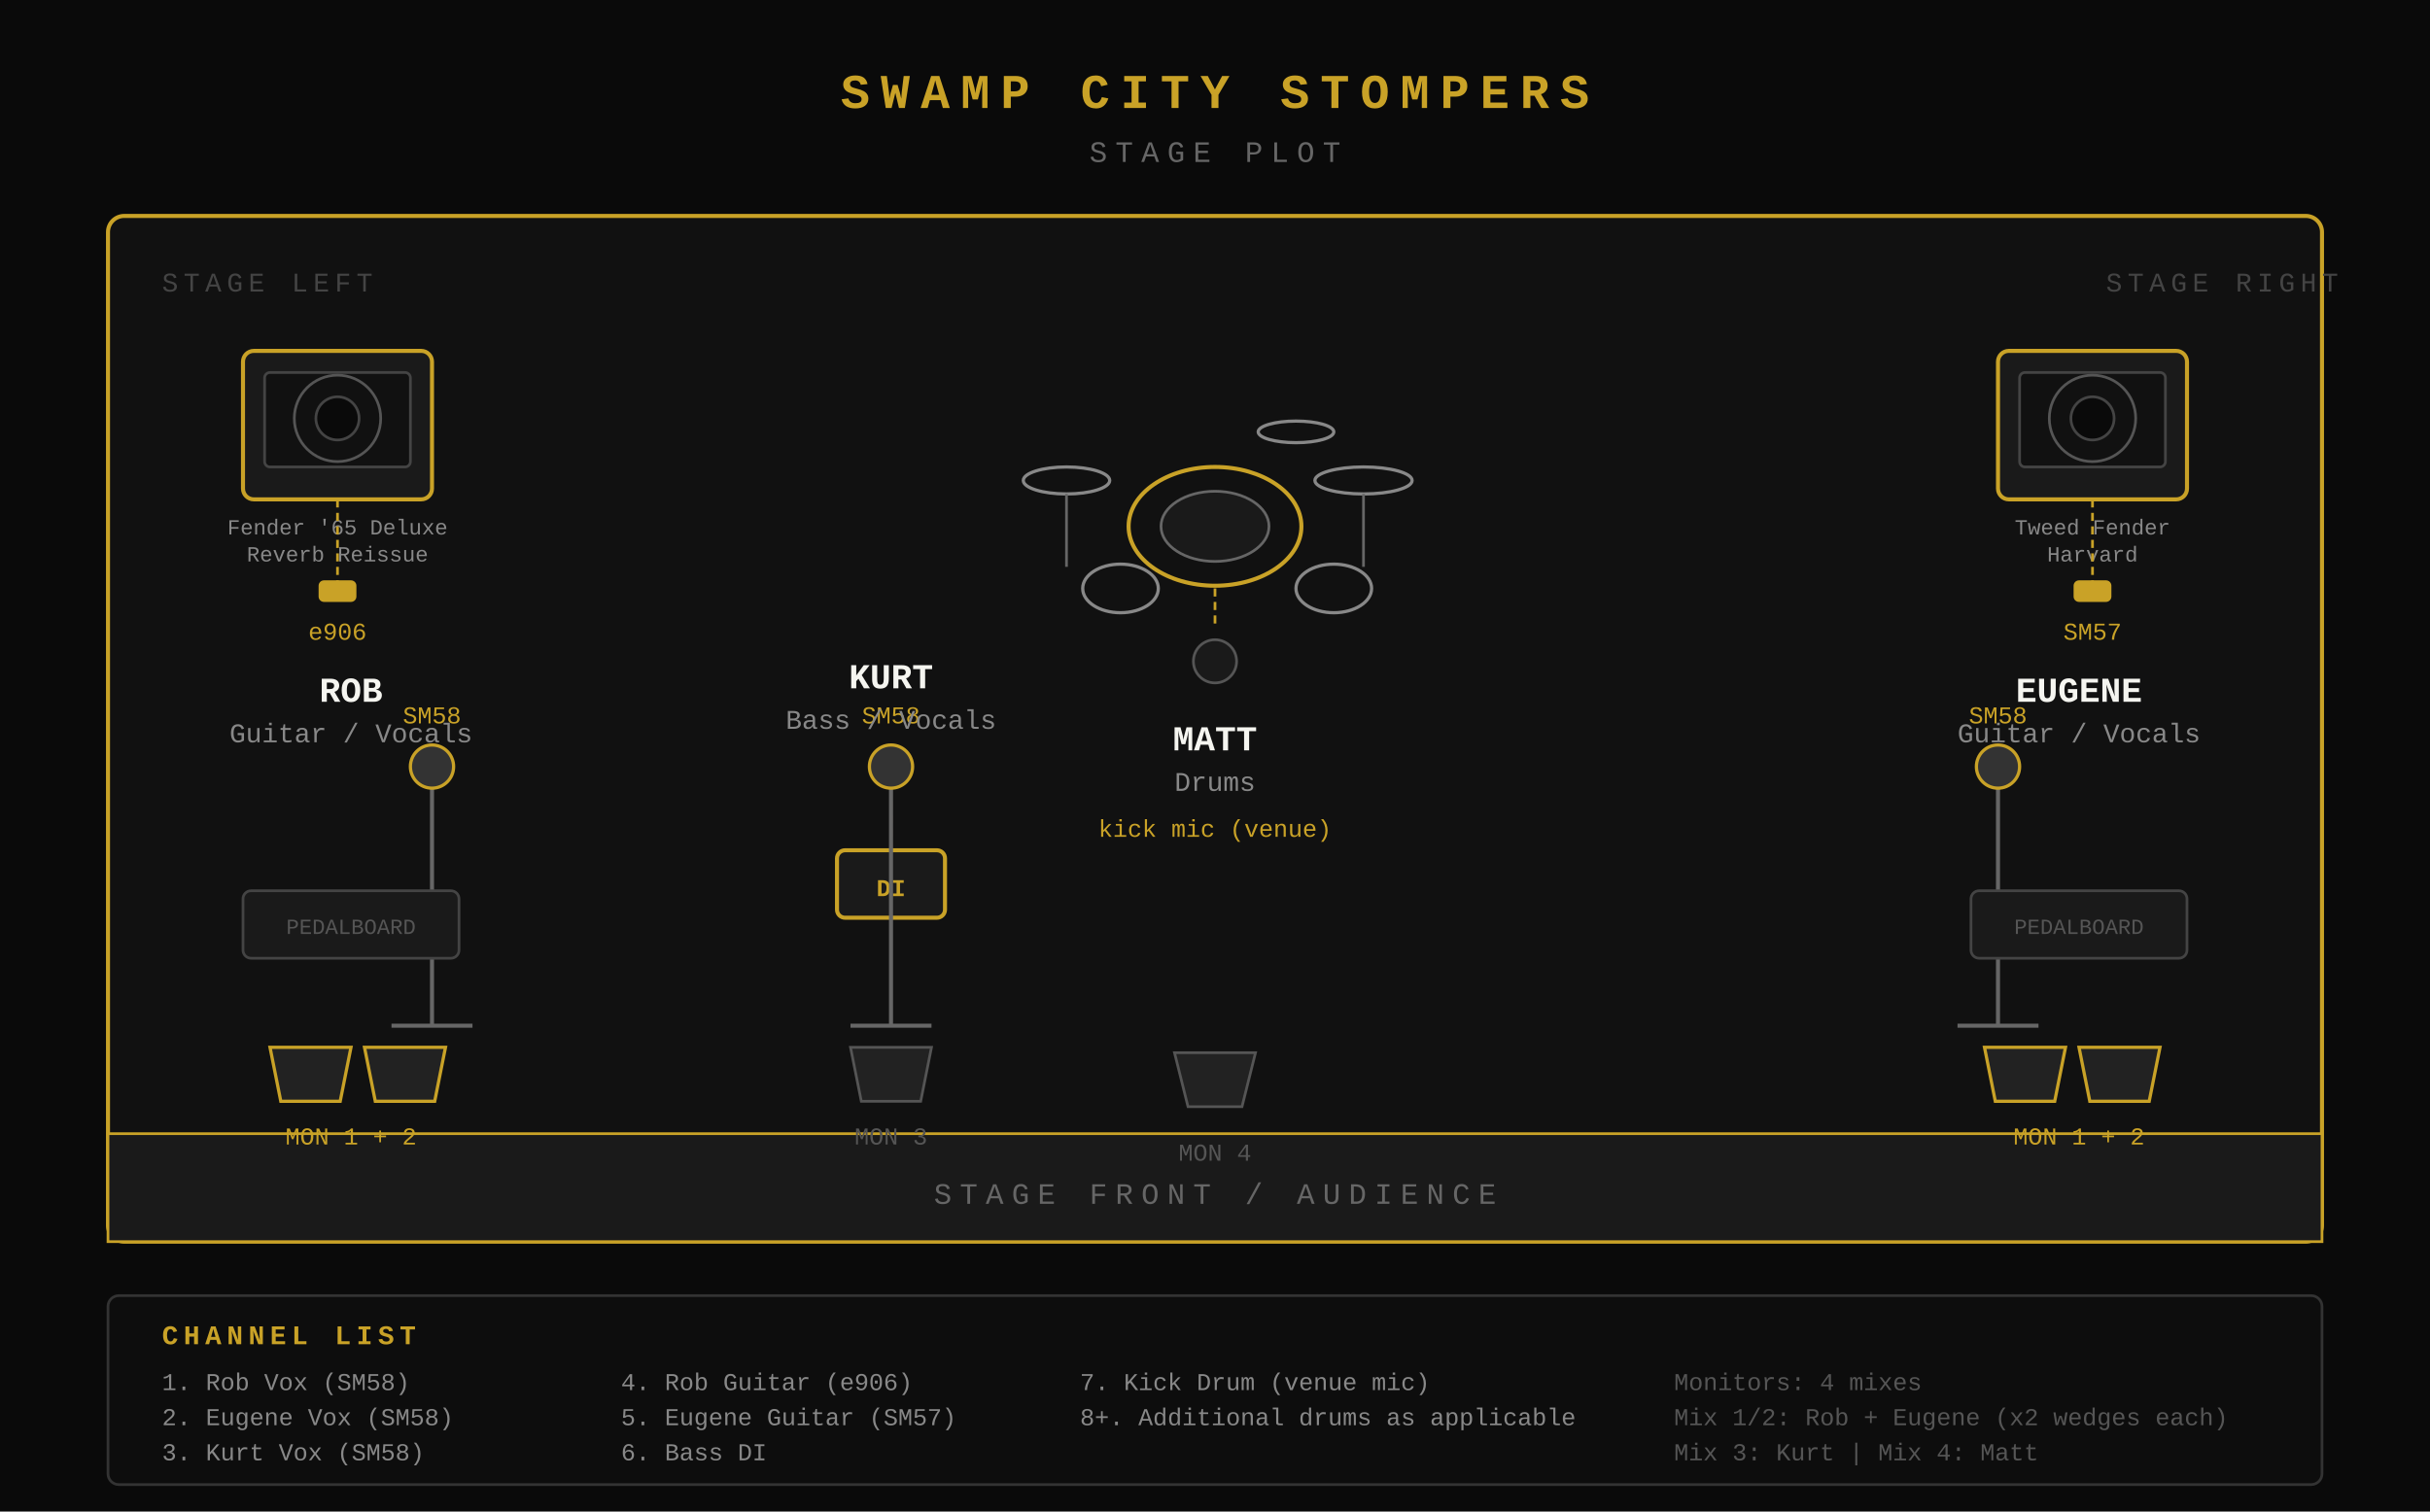
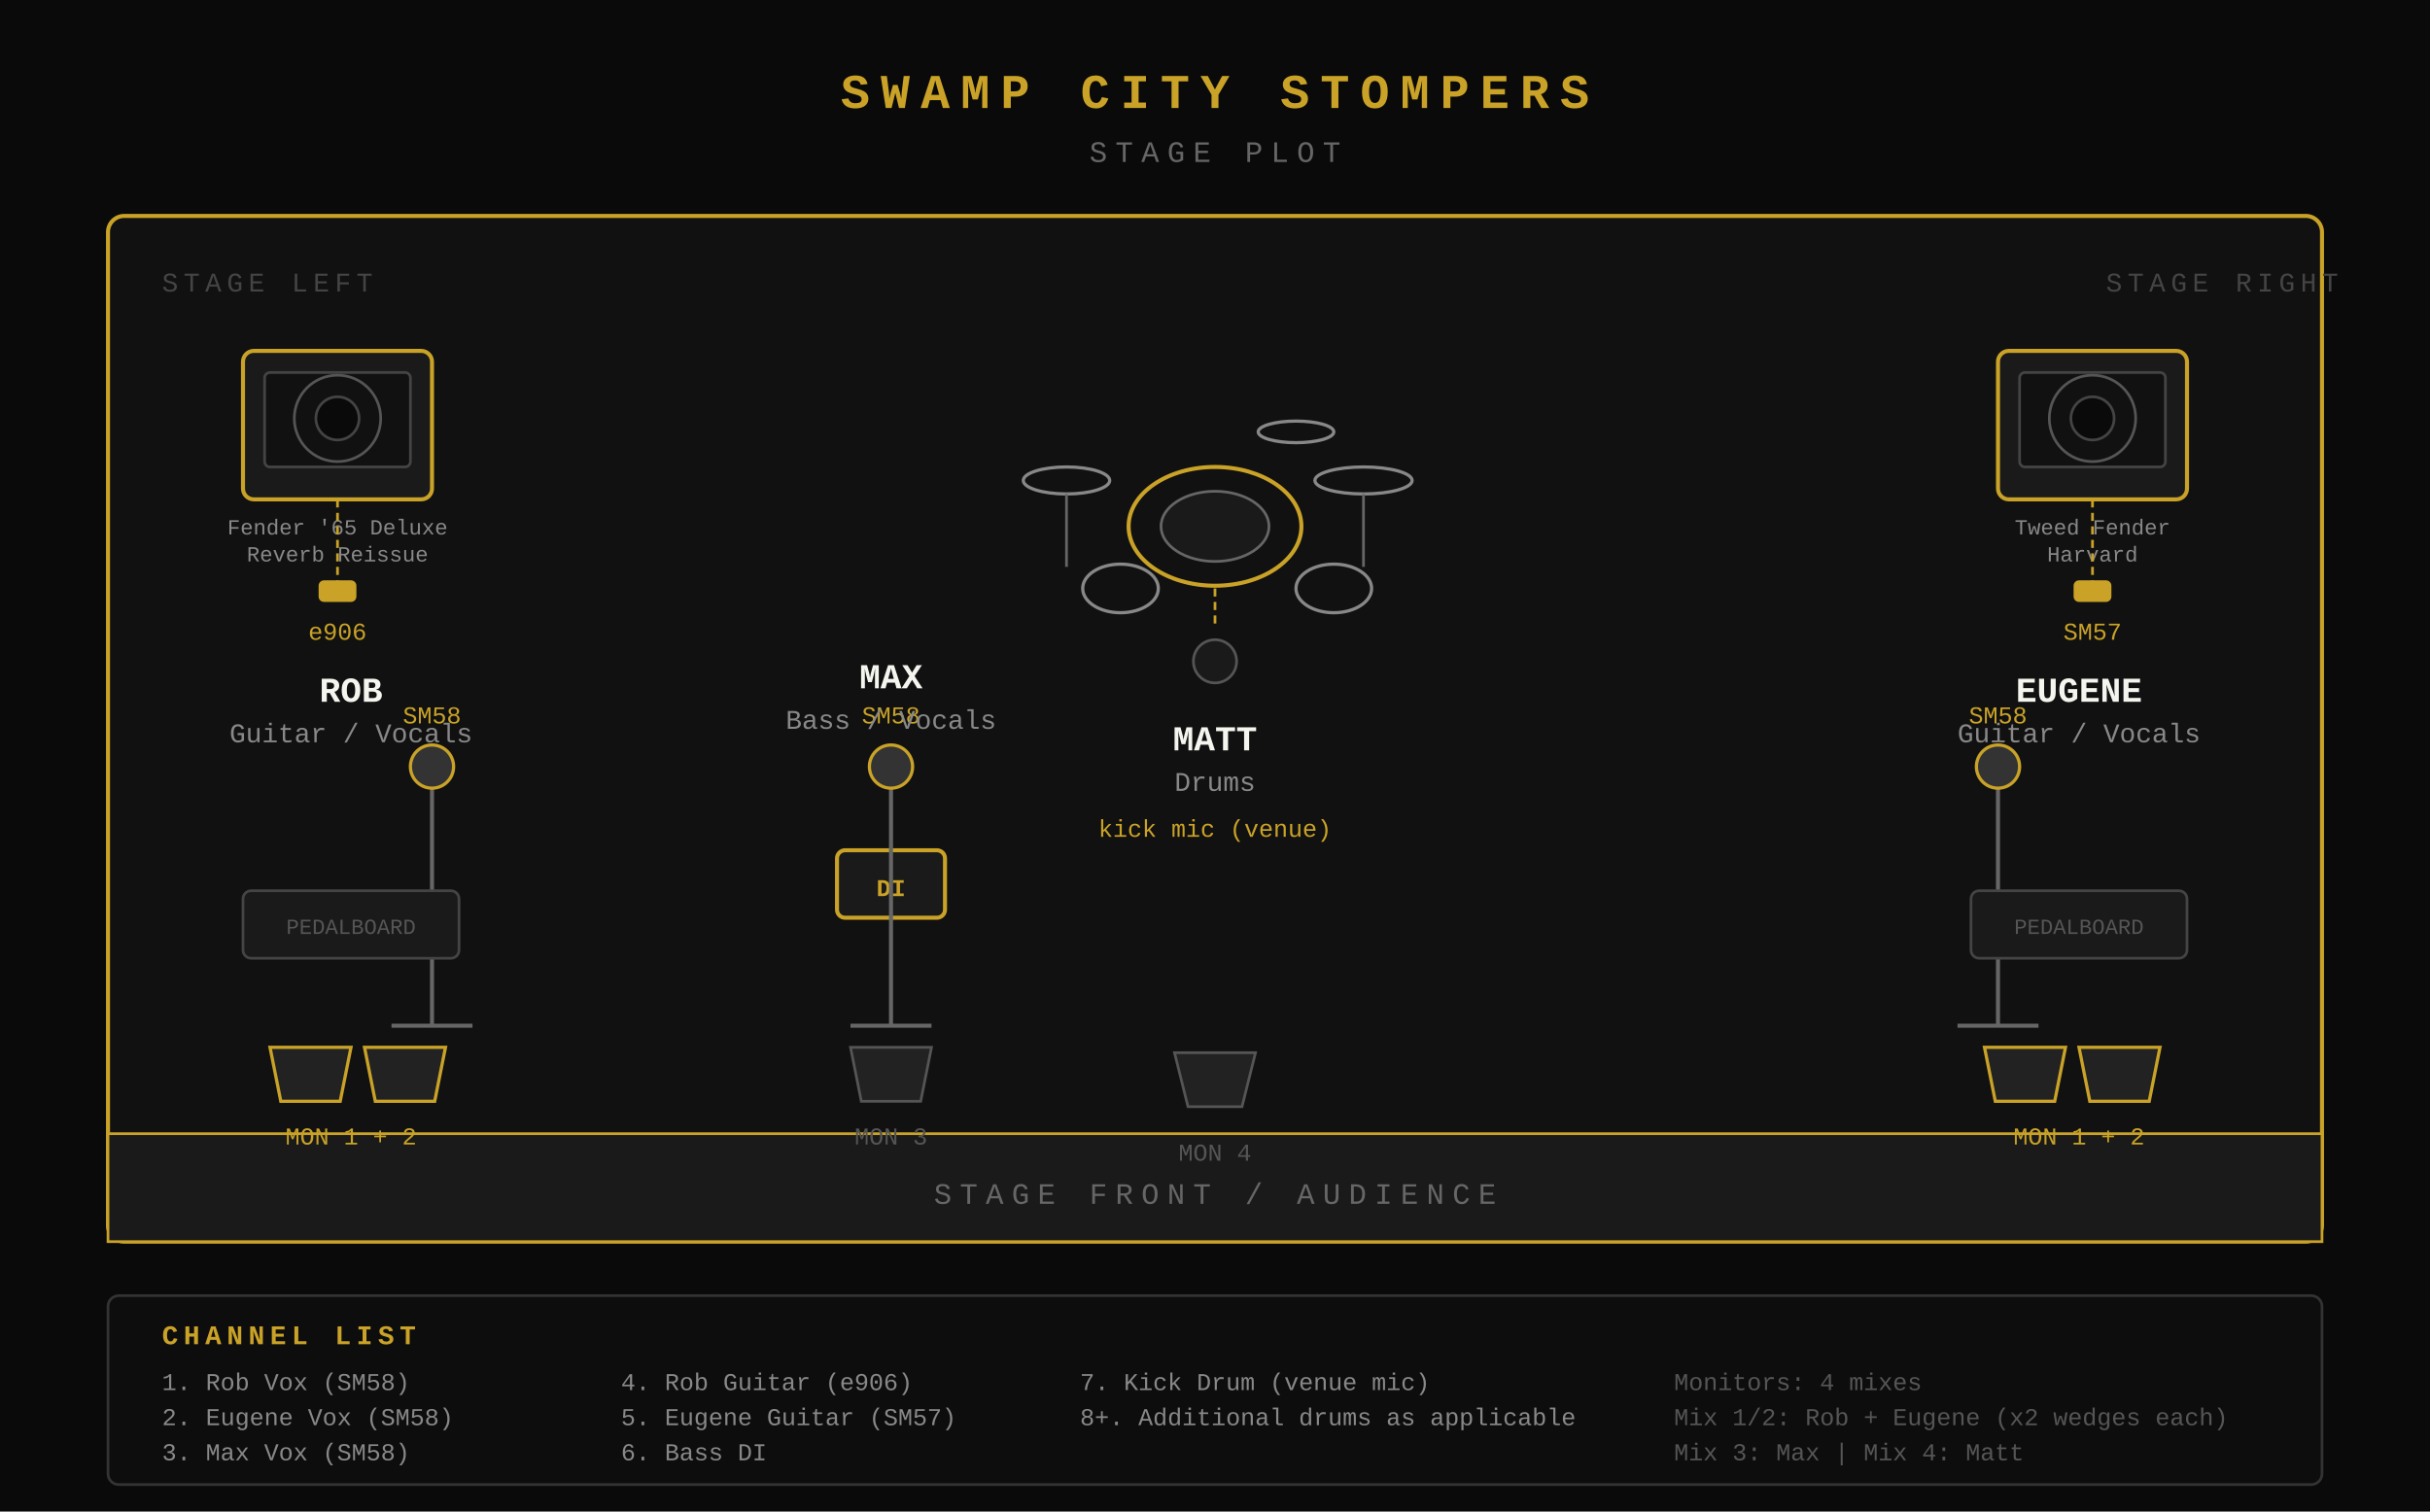
<svg xmlns="http://www.w3.org/2000/svg" viewBox="0 0 900 560" font-family="'Courier New', monospace">
  <rect width="900" height="560" fill="#0a0a0a" />
  <rect x="40" y="80" width="820" height="380" rx="6" fill="#111" stroke="#c9a227" stroke-width="1.5" />
  <rect x="40" y="420" width="820" height="40" rx="0" fill="#1a1a1a" stroke="#c9a227" stroke-width="1" />
  <text x="450" y="446" text-anchor="middle" fill="#666" font-size="11" letter-spacing="3">STAGE FRONT / AUDIENCE</text>
  <text x="450" y="40" text-anchor="middle" fill="#c9a227" font-size="18" font-weight="bold" letter-spacing="4">SWAMP CITY STOMPERS</text>
  <text x="450" y="60" text-anchor="middle" fill="#666" font-size="11" letter-spacing="3">STAGE PLOT</text>
  <text x="60" y="108" fill="#444" font-size="10" letter-spacing="2">STAGE LEFT</text>
  <text x="780" y="108" fill="#444" font-size="10" letter-spacing="2">STAGE RIGHT</text>
  <ellipse cx="450" cy="195" rx="32" ry="22" fill="none" stroke="#c9a227" stroke-width="1.5" />
  <ellipse cx="450" cy="195" rx="20" ry="13" fill="#1a1a1a" stroke="#666" stroke-width="1" />
  <ellipse cx="395" cy="178" rx="16" ry="5" fill="none" stroke="#888" stroke-width="1.2" />
  <line x1="395" y1="183" x2="395" y2="210" stroke="#666" stroke-width="1" />
  <ellipse cx="415" cy="218" rx="14" ry="9" fill="none" stroke="#888" stroke-width="1.2" />
  <ellipse cx="505" cy="178" rx="18" ry="5" fill="none" stroke="#888" stroke-width="1.2" />
  <line x1="505" y1="183" x2="505" y2="210" stroke="#666" stroke-width="1" />
  <ellipse cx="480" cy="160" rx="14" ry="4" fill="none" stroke="#888" stroke-width="1.2" />
  <ellipse cx="494" cy="218" rx="14" ry="9" fill="none" stroke="#888" stroke-width="1.2" />
  <circle cx="450" cy="245" r="8" fill="#1a1a1a" stroke="#555" stroke-width="1" />
  <text x="450" y="278" text-anchor="middle" fill="#f5f5f0" font-size="13" font-weight="bold">MATT</text>
  <text x="450" y="293" text-anchor="middle" fill="#888" font-size="10">Drums</text>
  <line x1="450" y1="218" x2="450" y2="232" stroke="#c9a227" stroke-width="1" stroke-dasharray="3,2" />
  <text x="450" y="310" text-anchor="middle" fill="#c9a227" font-size="9">kick mic (venue)</text>
  <polygon points="435,390 465,390 460,410 440,410" fill="#222" stroke="#555" stroke-width="1" />
  <text x="450" y="430" text-anchor="middle" fill="#555" font-size="9">MON 4</text>
  <rect x="90" y="130" width="70" height="55" rx="4" fill="#1a1a1a" stroke="#c9a227" stroke-width="1.5" />
  <rect x="98" y="138" width="54" height="35" rx="2" fill="#111" stroke="#444" stroke-width="1" />
  <ellipse cx="125" cy="155" rx="16" ry="16" fill="none" stroke="#555" stroke-width="1" />
  <ellipse cx="125" cy="155" rx="8" ry="8" fill="#0a0a0a" stroke="#444" stroke-width="1" />
  <text x="125" y="198" text-anchor="middle" fill="#888" font-size="8">Fender '65 Deluxe</text>
  <text x="125" y="208" text-anchor="middle" fill="#888" font-size="8">Reverb Reissue</text>
  <line x1="125" y1="185" x2="125" y2="220" stroke="#c9a227" stroke-width="1" stroke-dasharray="3,2" />
  <rect x="118" y="215" width="14" height="8" rx="2" fill="#c9a227" />
  <text x="125" y="237" text-anchor="middle" fill="#c9a227" font-size="9">e906</text>
  <line x1="160" y1="290" x2="160" y2="380" stroke="#666" stroke-width="1.5" />
  <line x1="145" y1="380" x2="175" y2="380" stroke="#666" stroke-width="1.5" />
  <circle cx="160" cy="284" r="8" fill="#333" stroke="#c9a227" stroke-width="1.2" />
  <text x="160" y="268" text-anchor="middle" fill="#c9a227" font-size="9">SM58</text>
  <rect x="90" y="330" width="80" height="25" rx="3" fill="#1a1a1a" stroke="#444" stroke-width="1" />
  <text x="130" y="346" text-anchor="middle" fill="#555" font-size="8">PEDALBOARD</text>
  <text x="130" y="260" text-anchor="middle" fill="#f5f5f0" font-size="13" font-weight="bold">ROB</text>
  <text x="130" y="275" text-anchor="middle" fill="#888" font-size="10">Guitar / Vocals</text>
  <polygon points="100,388 130,388 126,408 104,408" fill="#222" stroke="#c9a227" stroke-width="1.2" />
  <polygon points="135,388 165,388 161,408 139,408" fill="#222" stroke="#c9a227" stroke-width="1.2" />
  <text x="130" y="424" text-anchor="middle" fill="#c9a227" font-size="9">MON 1 + 2</text>
  <rect x="310" y="315" width="40" height="25" rx="3" fill="#1a1a1a" stroke="#c9a227" stroke-width="1.5" />
  <text x="330" y="332" text-anchor="middle" fill="#c9a227" font-size="9" font-weight="bold">DI</text>
  <line x1="330" y1="315" x2="330" y2="295" stroke="#c9a227" stroke-width="1" stroke-dasharray="3,2" />
  <line x1="330" y1="290" x2="330" y2="380" stroke="#666" stroke-width="1.5" />
  <line x1="315" y1="380" x2="345" y2="380" stroke="#666" stroke-width="1.5" />
  <circle cx="330" cy="284" r="8" fill="#333" stroke="#c9a227" stroke-width="1.2" />
  <text x="330" y="268" text-anchor="middle" fill="#c9a227" font-size="9">SM58</text>
-   <text x="330" y="255" text-anchor="middle" fill="#f5f5f0" font-size="13" font-weight="bold">KURT</text>
+   <text x="330" y="255" text-anchor="middle" fill="#f5f5f0" font-size="13" font-weight="bold">MAX</text>
  <text x="330" y="270" text-anchor="middle" fill="#888" font-size="10">Bass / Vocals</text>
  <polygon points="315,388 345,388 341,408 319,408" fill="#222" stroke="#555" stroke-width="1" />
  <text x="330" y="424" text-anchor="middle" fill="#555" font-size="9">MON 3</text>
  <rect x="740" y="130" width="70" height="55" rx="4" fill="#1a1a1a" stroke="#c9a227" stroke-width="1.5" />
  <rect x="748" y="138" width="54" height="35" rx="2" fill="#111" stroke="#444" stroke-width="1" />
  <ellipse cx="775" cy="155" rx="16" ry="16" fill="none" stroke="#555" stroke-width="1" />
  <ellipse cx="775" cy="155" rx="8" ry="8" fill="#0a0a0a" stroke="#444" stroke-width="1" />
  <text x="775" y="198" text-anchor="middle" fill="#888" font-size="8">Tweed Fender</text>
  <text x="775" y="208" text-anchor="middle" fill="#888" font-size="8">Harvard</text>
  <line x1="775" y1="185" x2="775" y2="220" stroke="#c9a227" stroke-width="1" stroke-dasharray="3,2" />
  <rect x="768" y="215" width="14" height="8" rx="2" fill="#c9a227" />
  <text x="775" y="237" text-anchor="middle" fill="#c9a227" font-size="9">SM57</text>
  <line x1="740" y1="290" x2="740" y2="380" stroke="#666" stroke-width="1.5" />
  <line x1="725" y1="380" x2="755" y2="380" stroke="#666" stroke-width="1.5" />
  <circle cx="740" cy="284" r="8" fill="#333" stroke="#c9a227" stroke-width="1.2" />
  <text x="740" y="268" text-anchor="middle" fill="#c9a227" font-size="9">SM58</text>
  <rect x="730" y="330" width="80" height="25" rx="3" fill="#1a1a1a" stroke="#444" stroke-width="1" />
  <text x="770" y="346" text-anchor="middle" fill="#555" font-size="8">PEDALBOARD</text>
  <text x="770" y="260" text-anchor="middle" fill="#f5f5f0" font-size="13" font-weight="bold">EUGENE</text>
  <text x="770" y="275" text-anchor="middle" fill="#888" font-size="10">Guitar / Vocals</text>
  <polygon points="735,388 765,388 761,408 739,408" fill="#222" stroke="#c9a227" stroke-width="1.2" />
  <polygon points="770,388 800,388 796,408 774,408" fill="#222" stroke="#c9a227" stroke-width="1.2" />
  <text x="770" y="424" text-anchor="middle" fill="#c9a227" font-size="9">MON 1 + 2</text>
  <rect x="40" y="480" width="820" height="70" rx="4" fill="#0d0d0d" stroke="#333" stroke-width="1" />
  <text x="60" y="498" fill="#c9a227" font-size="10" font-weight="bold" letter-spacing="2">CHANNEL LIST</text>
  <text x="60" y="515" fill="#888" font-size="9">1. Rob Vox (SM58)</text>
  <text x="60" y="528" fill="#888" font-size="9">2. Eugene Vox (SM58)</text>
-   <text x="60" y="541" fill="#888" font-size="9">3. Kurt Vox (SM58)</text>
+   <text x="60" y="541" fill="#888" font-size="9">3. Max Vox (SM58)</text>
  <text x="230" y="515" fill="#888" font-size="9">4. Rob Guitar (e906)</text>
  <text x="230" y="528" fill="#888" font-size="9">5. Eugene Guitar (SM57)</text>
  <text x="230" y="541" fill="#888" font-size="9">6. Bass DI</text>
  <text x="400" y="515" fill="#888" font-size="9">7. Kick Drum (venue mic)</text>
  <text x="400" y="528" fill="#888" font-size="9">8+. Additional drums as applicable</text>
  <text x="620" y="515" fill="#555" font-size="9">Monitors: 4 mixes</text>
  <text x="620" y="528" fill="#555" font-size="9">Mix 1/2: Rob + Eugene (x2 wedges each)</text>
-   <text x="620" y="541" fill="#555" font-size="9">Mix 3: Kurt  |  Mix 4: Matt</text>
+   <text x="620" y="541" fill="#555" font-size="9">Mix 3: Max  |  Mix 4: Matt</text>
</svg>
